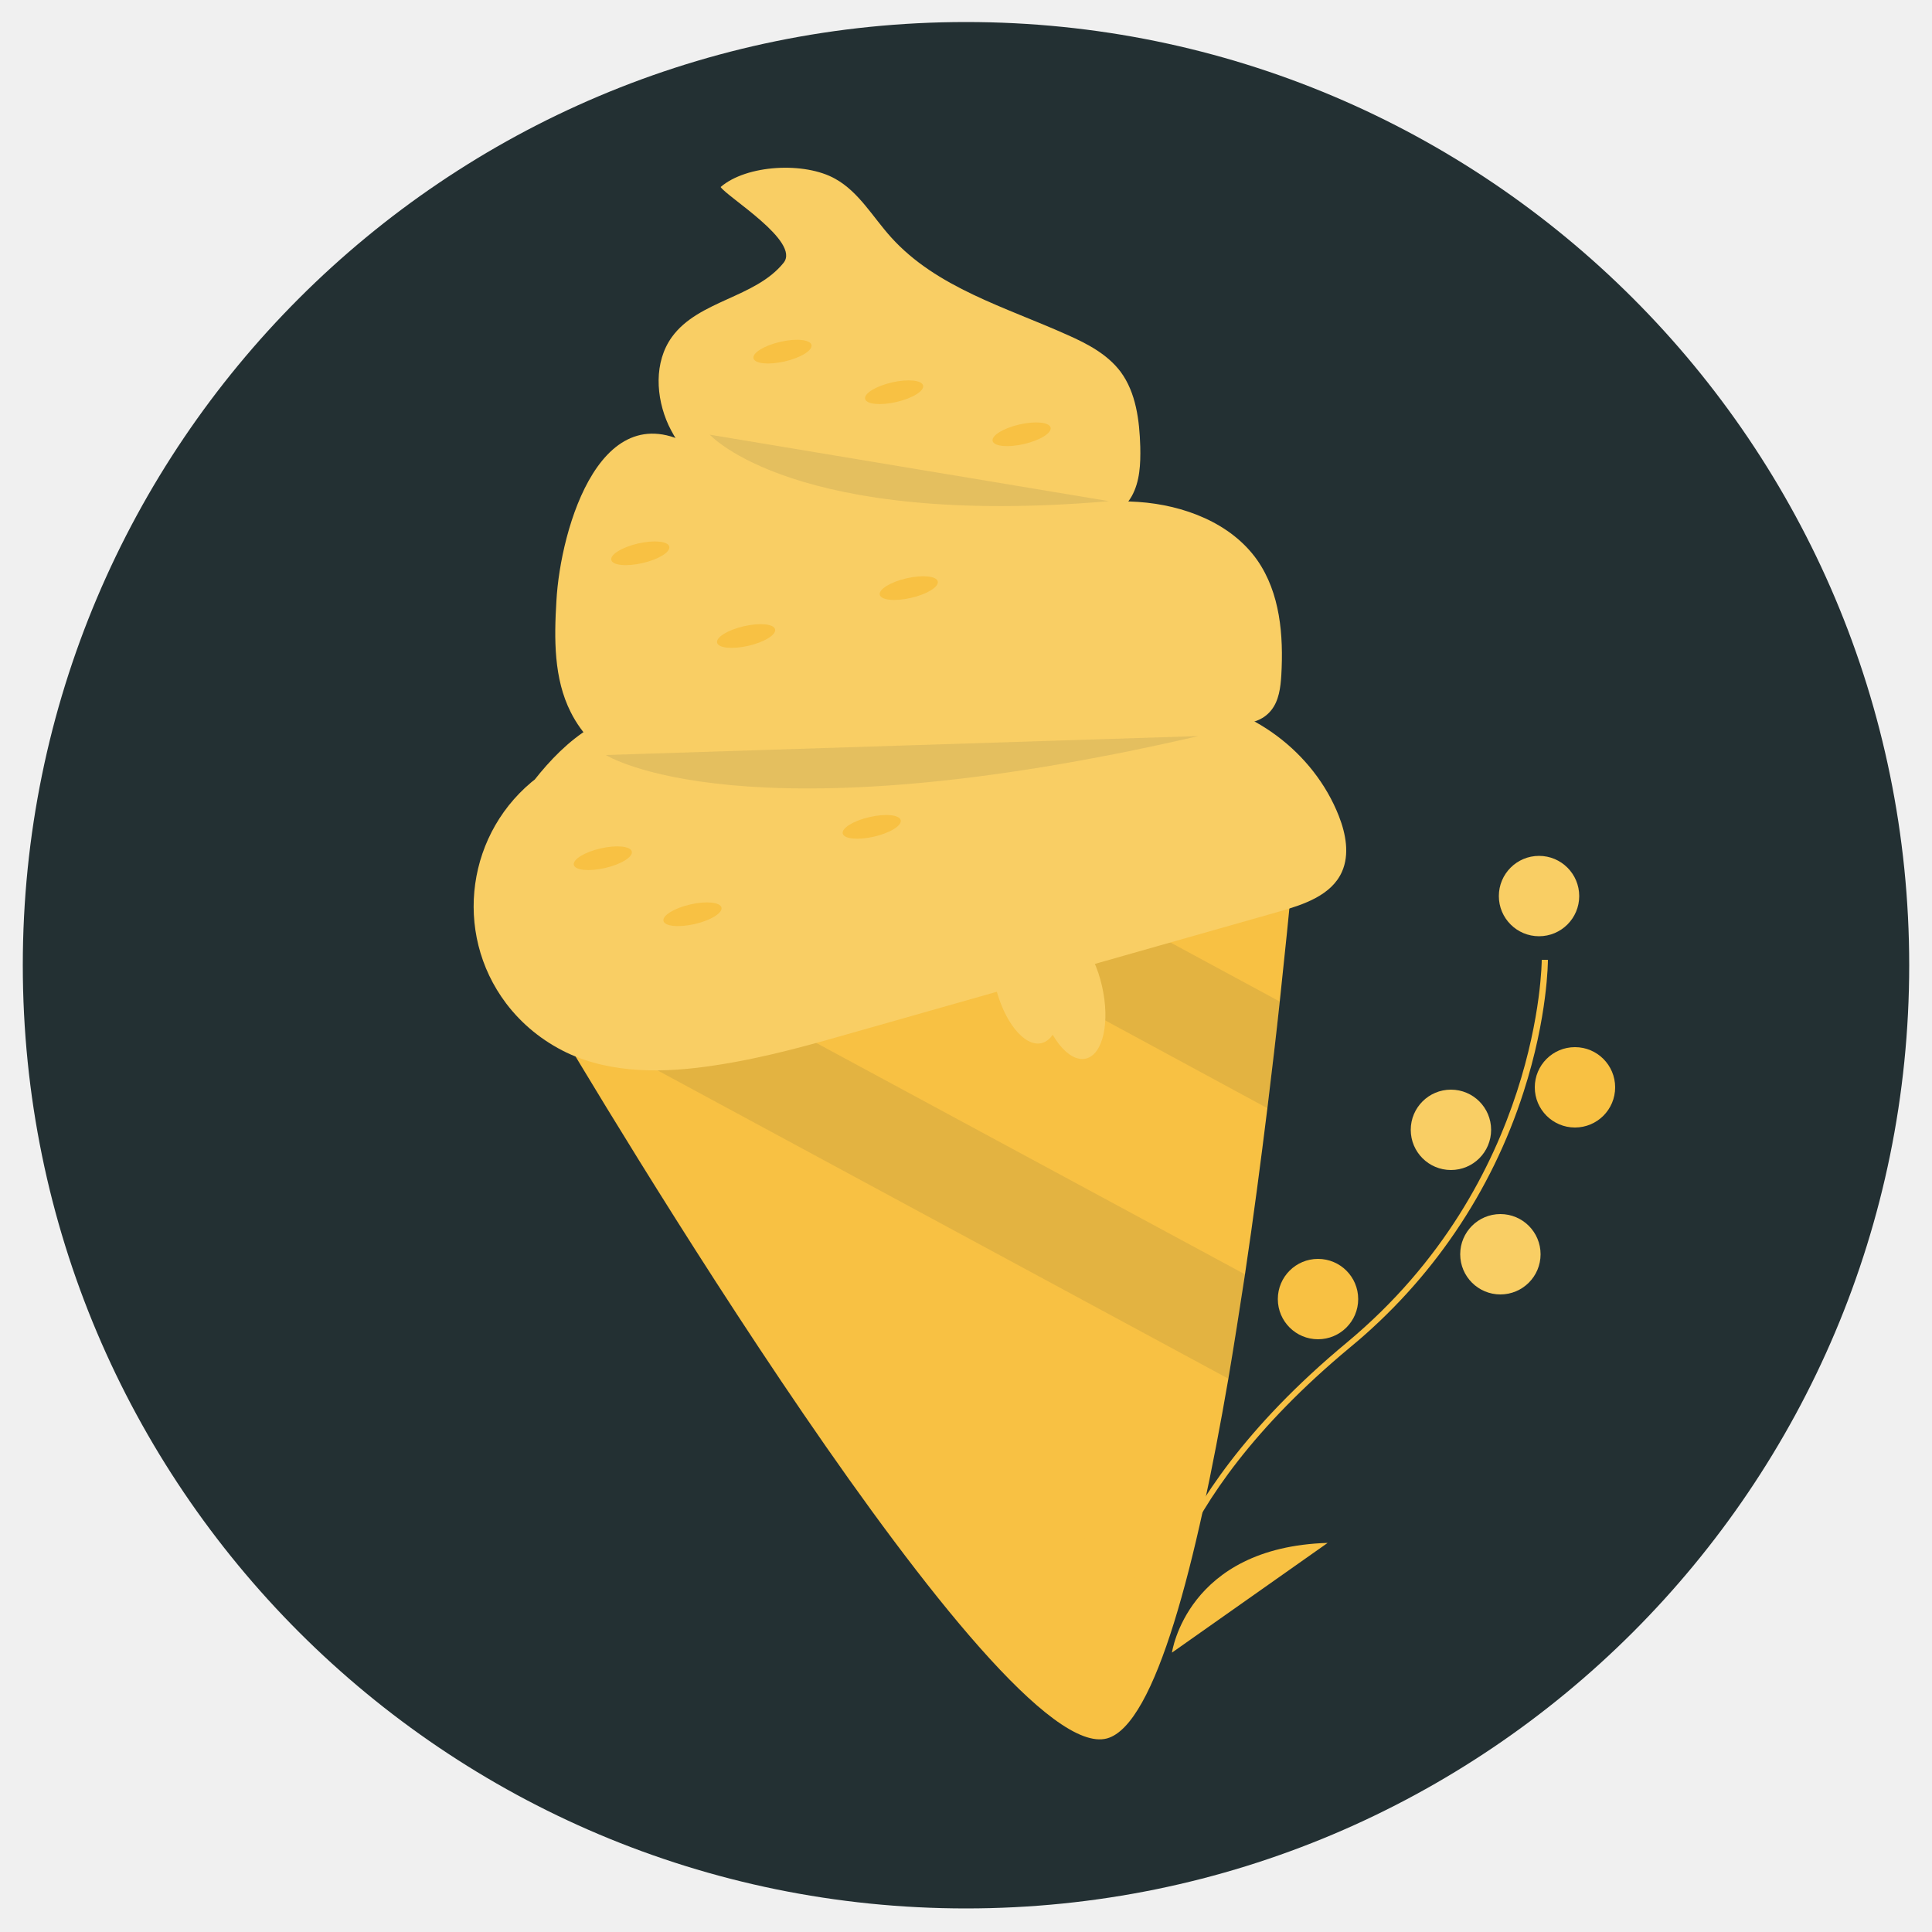
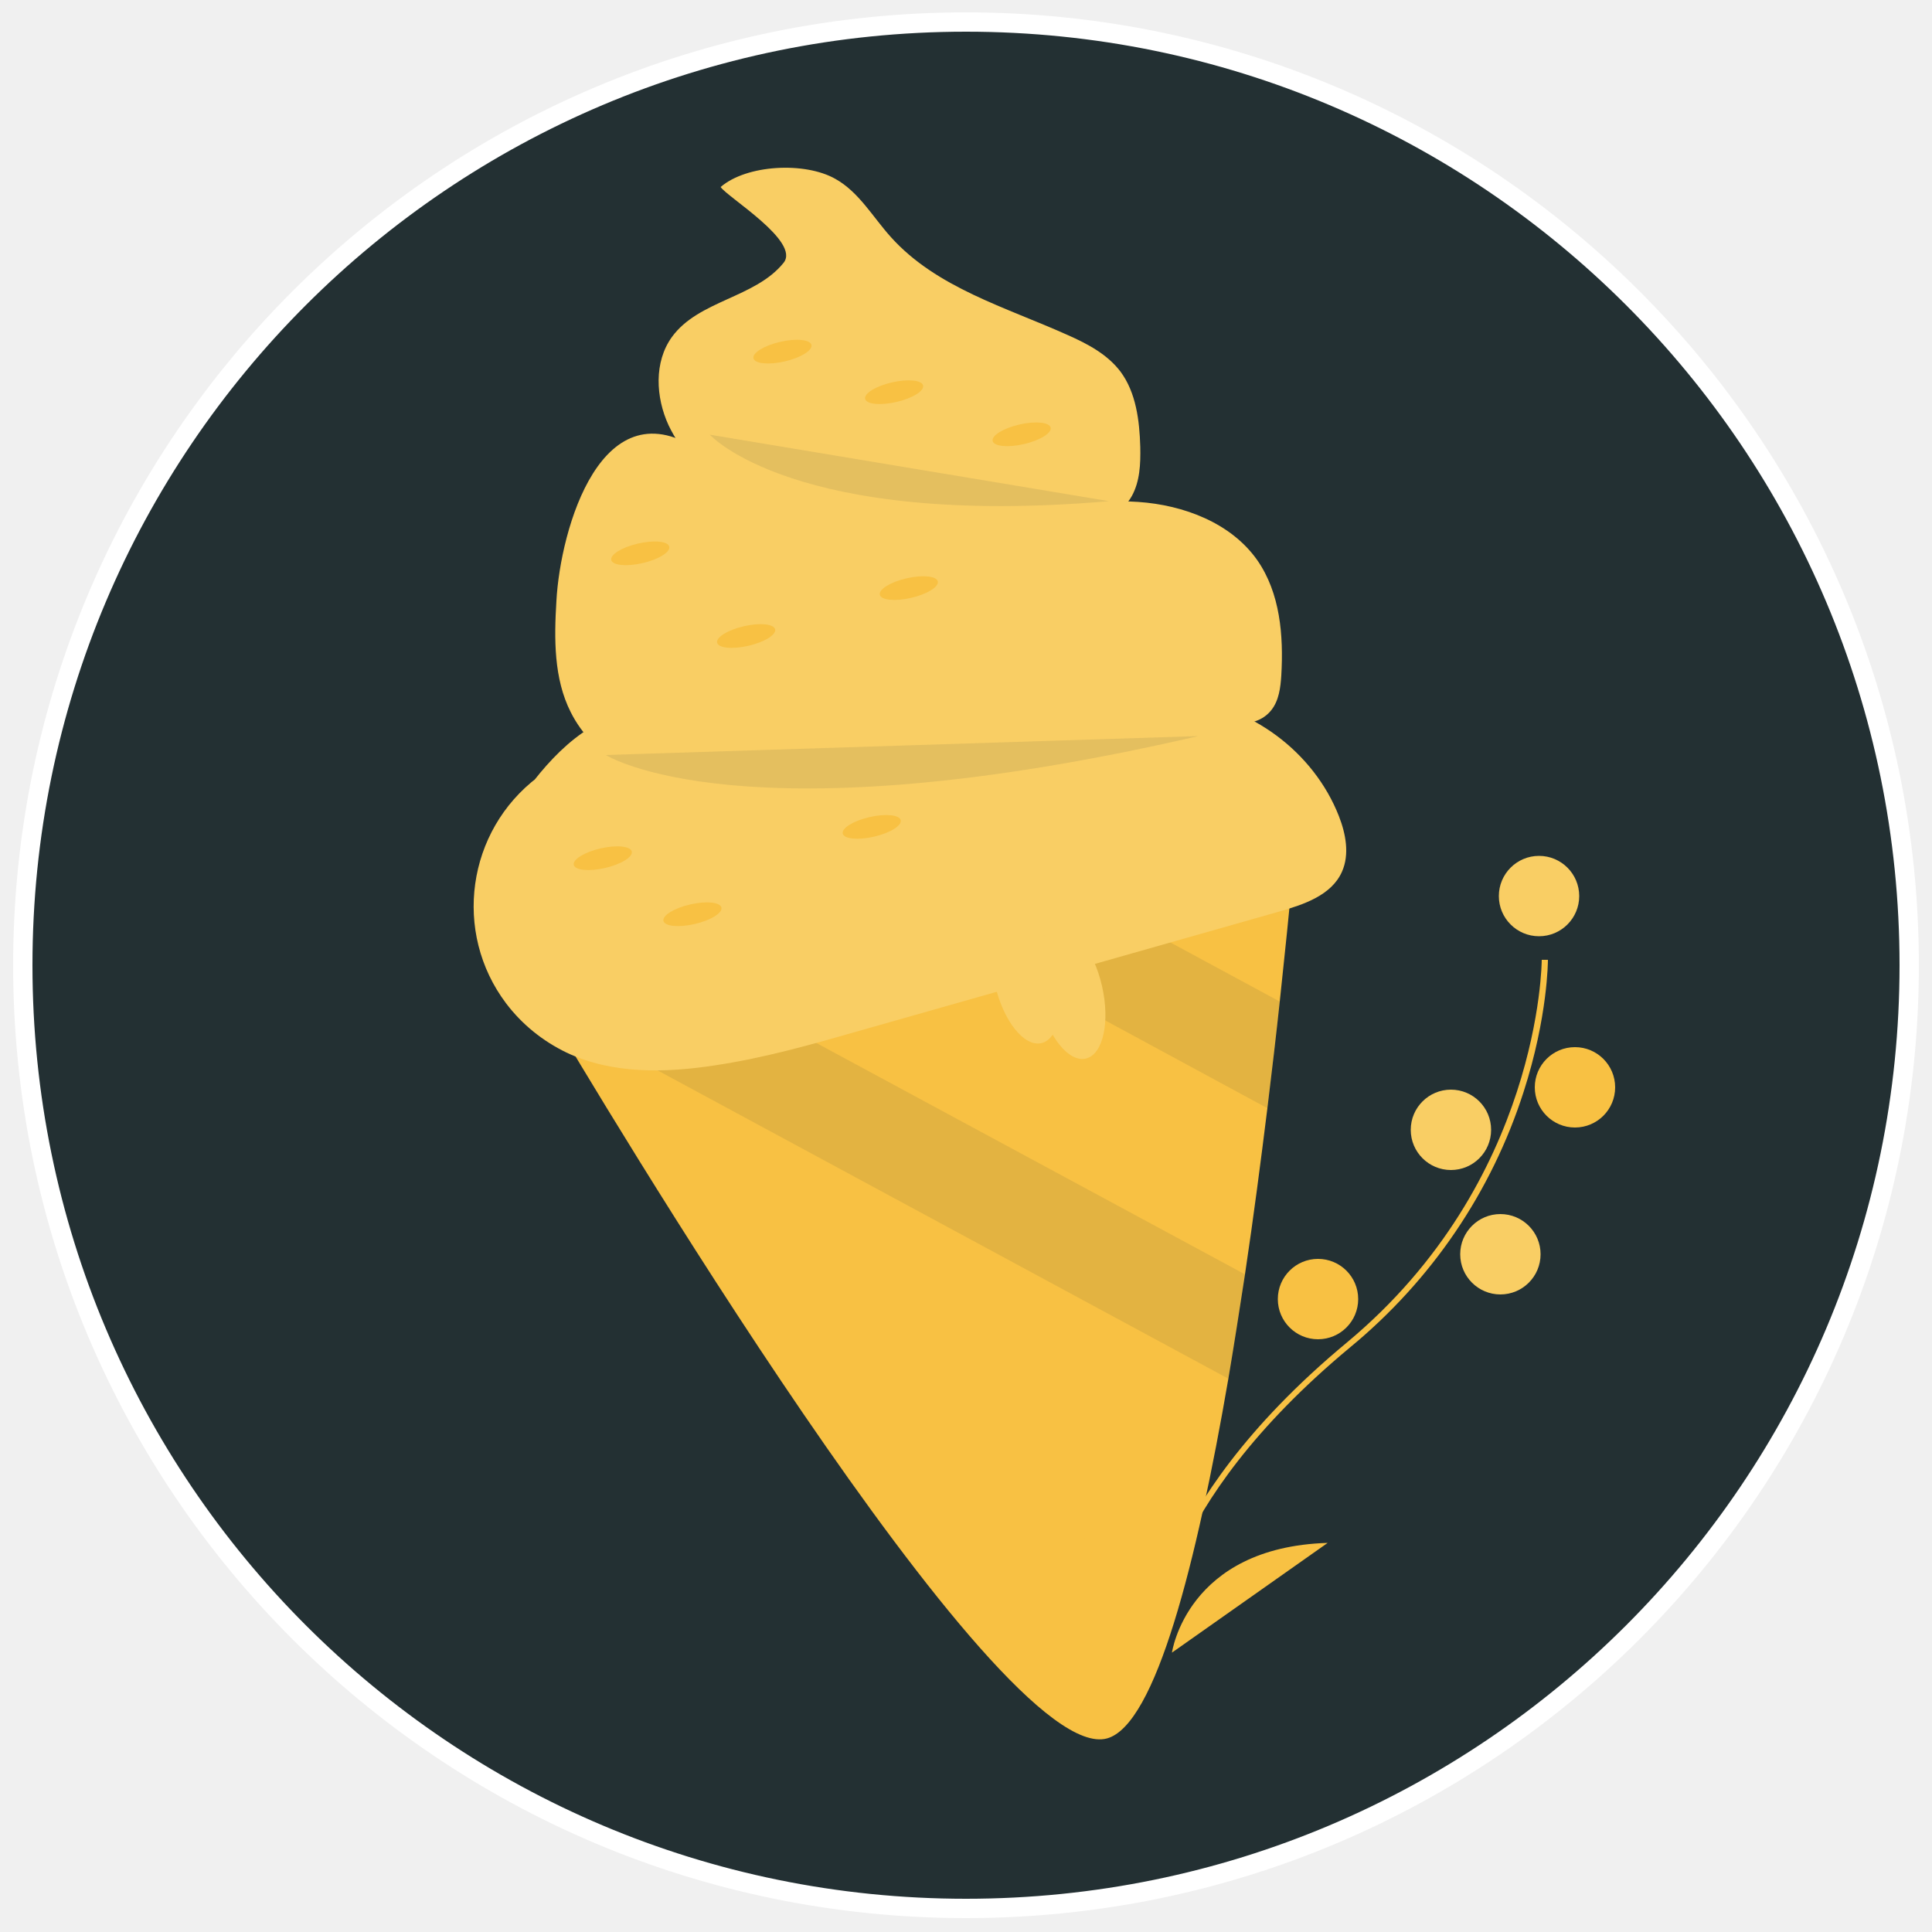
<svg xmlns="http://www.w3.org/2000/svg" version="1.1" id="Ebene_1" focusable="false" x="0px" y="0px" viewBox="0 0 500 500" style="enable-background:new 0 0 500 500;" xml:space="preserve">
  <style type="text/css">
- 	.st0{fill:#233033;}
+ 	.st0{fill:#233033;stroke:#FFFFFF;stroke-width:5;stroke-miterlimit:10;}
	.st1{fill:#F8C143;}
	.st2{opacity:0.1;fill:#233033;enable-background:new    ;}
	.st3{fill:#F9CE64;}
</style>
  <circle class="st0" cx="250" cy="249.8" r="244.1" />
  <g>
    <path class="st1" d="M335.6,215.1c0,0-1.6,18.1-4.4,44.1c-0.9,8.4-2,17.8-3.2,27.6c-1.7,13.7-3.6,28.3-5.8,43   c-1.4,9.1-2.8,18.1-4.3,27c-8.2,47.6-18.8,89.6-31.4,93.1c-28.2,7.7-133-168.7-144.6-188.3c-0.6-1.1-1-1.7-1-1.7L335.6,215.1z" />
    <path class="st2" d="M331.2,259.2c-0.9,8.4-2,17.8-3.2,27.6l-90.7-49.1l38-8.7L331.2,259.2z" />
    <path class="st2" d="M322.2,329.8c-1.4,9.1-2.8,18.1-4.3,27l-175.9-95c-0.6-1.1-1-1.7-1-1.7l36.5-8.4L322.2,329.8z" />
    <path class="st3" d="M202.8,68c-7.3,9.1-22,9.7-28.9,19.2c-4.7,6.5-4.2,15.6-0.9,22.8c3.4,7.2,9.2,13,15,18.5   c3.9,3.9,8.1,7.6,13,10.1c6.9,3.4,14.9,3.9,22.6,4c16.8,0.2,33.6-1.2,50.1-4.1c7.3-1.3,15.5-3.6,19.2-10.1   c2.1-3.8,2.3-8.3,2.2-12.8c-0.2-6.8-1.1-14-5.1-19.4c-3.4-4.5-8.5-7.2-13.7-9.5c-16-7.2-33.9-12.2-45.7-25.3   c-4.7-5.2-8.3-11.7-14.4-15.1c-7.9-4.5-23-3.7-29.7,2.1C188.2,51,207.2,62.5,202.8,68z" />
    <path class="st3" d="M144,155.5c-0.6,9.8-0.7,20.1,3.7,28.8c5.8,11.6,18.6,18.3,31.4,20c12.8,1.7,25.8-0.7,38.4-3.1l66.4-12.8   c8.3-1.6,16.9-3.2,25.3-2.1c7,0.8,15.5,2.9,19.8-2.5c2-2.5,2.4-5.9,2.6-9c0.6-10.4-0.3-21.3-6.2-29.8c-6.8-9.7-19.1-14.3-30.8-15.1   s-23.6,1.6-35.3,2.9c-11.9,1.4-23.9,1.7-36,1.1c-10-0.6-20.4-1.9-28.9-7.2c-4.6-2.8-8.5-6.8-12.9-9.8C155.7,99,145,137,144,155.5z" />
    <path class="st3" d="M139.2,201.1c-18.4,13.9-22.1,40.2-8.2,58.6c4.1,5.4,9.4,9.7,15.6,12.7c11.8,5.6,25.6,5.3,38.5,3.3   c12.7-1.9,25-5.4,37.2-8.9l108.8-30.9c6.3-1.8,13.5-4.2,16.2-10.3c2-4.5,1-9.8-0.8-14.4c-6.5-16.6-22.9-28.8-40.6-30.2   c-6.7-0.6-13.4,0.4-20.1,1.3l-48.2,6.4c-6.5,0.8-13,1.7-19.5,1.5c-19.8-0.7-39.9-11.7-58.6-5.1c-12.7,4.5-21.3,16.1-28.7,27.3" />
    <path class="st2" d="M183.7,112.5c0,0,21.8,24.2,103.3,17.2" />
    <path class="st2" d="M156.8,195.4c0,0,35.2,22.4,153.3-4.9" />
-     <ellipse transform="matrix(0.9745 -0.2244 0.2244 0.9745 -15.249 47.7673)" class="st1" cx="202.5" cy="91" rx="7.7" ry="2.6" />
-     <ellipse transform="matrix(0.9745 -0.2244 0.2244 0.9745 -16.8781 54.5212)" class="st1" cx="231.4" cy="101.5" rx="7.7" ry="2.6" />
-     <ellipse transform="matrix(0.9745 -0.2244 0.2244 0.9745 -18.4878 62.1895)" class="st1" cx="264.4" cy="112.4" rx="7.7" ry="2.6" />
-     <ellipse transform="matrix(0.9745 -0.2244 0.2244 0.9745 -27.9005 40.8255)" class="st1" cx="165.7" cy="143.2" rx="7.7" ry="2.6" />
-     <ellipse transform="matrix(0.9745 -0.2244 0.2244 0.9745 -28.1652 56.6601)" class="st1" cx="235.2" cy="152.2" rx="7.7" ry="2.6" />
-     <ellipse transform="matrix(0.9745 -0.2244 0.2244 0.9745 -45.8523 40.676)" class="st1" cx="156" cy="222.1" rx="7.7" ry="2.6" />
-     <ellipse transform="matrix(0.9745 -0.2244 0.2244 0.9745 -32.0175 47.5288)" class="st1" cx="193.1" cy="164.6" rx="7.7" ry="2.6" />
-     <ellipse transform="matrix(0.9745 -0.2244 0.2244 0.9745 -48.5112 46.2535)" class="st1" cx="179.2" cy="236.6" rx="7.7" ry="2.6" />
-     <ellipse transform="matrix(0.9745 -0.2244 0.2244 0.9745 -42.2673 56.075)" class="st1" cx="225.6" cy="214" rx="7.7" ry="2.6" />
-     <ellipse transform="matrix(0.9745 -0.2244 0.2244 0.9745 -49.9933 66.0629)" class="st3" cx="265.6" cy="253" rx="8.3" ry="17.4" />
-     <ellipse transform="matrix(0.9745 -0.2244 0.2244 0.9745 -50.607 68.743)" class="st3" cx="277.1" cy="257" rx="8.3" ry="17.4" />
-     <path class="st1" d="M298,424.3c0-0.4-0.2-8.7,6-22.5c5.7-12.6,18-32.3,44.5-54.3c50.2-41.7,50.5-98.5,50.5-99.1h1.6   c0,0.2,0,14.7-6.3,34.2c-8.3,25.9-23.9,48.8-44.9,66.1c-50.2,41.7-49.9,75.1-49.9,75.5H298z" />
+     <ellipse transform="matrix(0.9745 -0.2244 0.2244 0.9745 -15.2571 47.7635)" class="st1" cx="202.5" cy="91" rx="7.7" ry="2.6" />
+     <ellipse transform="matrix(0.9745 -0.2244 0.2244 0.9745 -16.8768 54.5142)" class="st1" cx="231.4" cy="101.5" rx="7.7" ry="2.6" />
+     <ellipse transform="matrix(0.9745 -0.2244 0.2244 0.9745 -18.4779 62.1958)" class="st1" cx="264.4" cy="112.4" rx="7.7" ry="2.6" />
+     <ellipse transform="matrix(0.9745 -0.2244 0.2244 0.9745 -27.9059 40.8366)" class="st1" cx="165.7" cy="143.2" rx="7.7" ry="2.6" />
+     <ellipse transform="matrix(0.9745 -0.2244 0.2244 0.9745 -28.1556 56.6582)" class="st1" cx="235.2" cy="152.2" rx="7.7" ry="2.6" />
+     <ellipse transform="matrix(0.9745 -0.2244 0.2244 0.9745 -45.8618 40.6726)" class="st1" cx="156" cy="222.1" rx="7.7" ry="2.6" />
+     <ellipse transform="matrix(0.9745 -0.2244 0.2244 0.9745 -32.0117 47.5281)" class="st1" cx="193.1" cy="164.6" rx="7.7" ry="2.6" />
+     <ellipse transform="matrix(0.9745 -0.2244 0.2244 0.9745 -48.5242 46.2493)" class="st1" cx="179.2" cy="236.6" rx="7.7" ry="2.6" />
+     <ellipse transform="matrix(0.9745 -0.2244 0.2244 0.9745 -42.2665 56.0823)" class="st1" cx="225.6" cy="214" rx="7.7" ry="2.6" />
+     <ellipse transform="matrix(0.9745 -0.2244 0.2244 0.9745 -50.0017 66.0545)" class="st3" cx="265.6" cy="253" rx="8.3" ry="17.4" />
+     <ellipse transform="matrix(0.9745 -0.2244 0.2244 0.9745 -50.6057 68.735)" class="st3" cx="277.1" cy="257" rx="8.3" ry="17.4" />
+     <path class="st1" d="M298,424.3c0-0.4-0.2-8.7,6-22.5c5.7-12.6,18-32.3,44.5-54.3c50.2-41.7,50.5-98.5,50.5-99.1h1.6   c0,0.2,0,14.7-6.3,34.2c-8.3,25.9-23.9,48.8-44.9,66.1c-50.2,41.7-49.9,75.1-49.9,75.5L298,424.3L298,424.3z" />
    <ellipse class="st3" cx="398.3" cy="231.9" rx="10.4" ry="10.4" />
    <ellipse class="st1" cx="407.6" cy="281.4" rx="10.4" ry="10.4" />
    <ellipse class="st3" cx="375.5" cy="292.4" rx="10.4" ry="10.4" />
    <ellipse class="st3" cx="388.3" cy="324.6" rx="10.4" ry="10.4" />
    <ellipse class="st1" cx="341.1" cy="336.2" rx="10.4" ry="10.4" />
    <path class="st1" d="M303.3,427.7c0,0,3.8-27.3,40.3-28.4L303.3,427.7z" />
    <path class="st1" d="M292.4,421c0,0,9.4-25.9-22.4-43.9L292.4,421z" />
  </g>
</svg>
